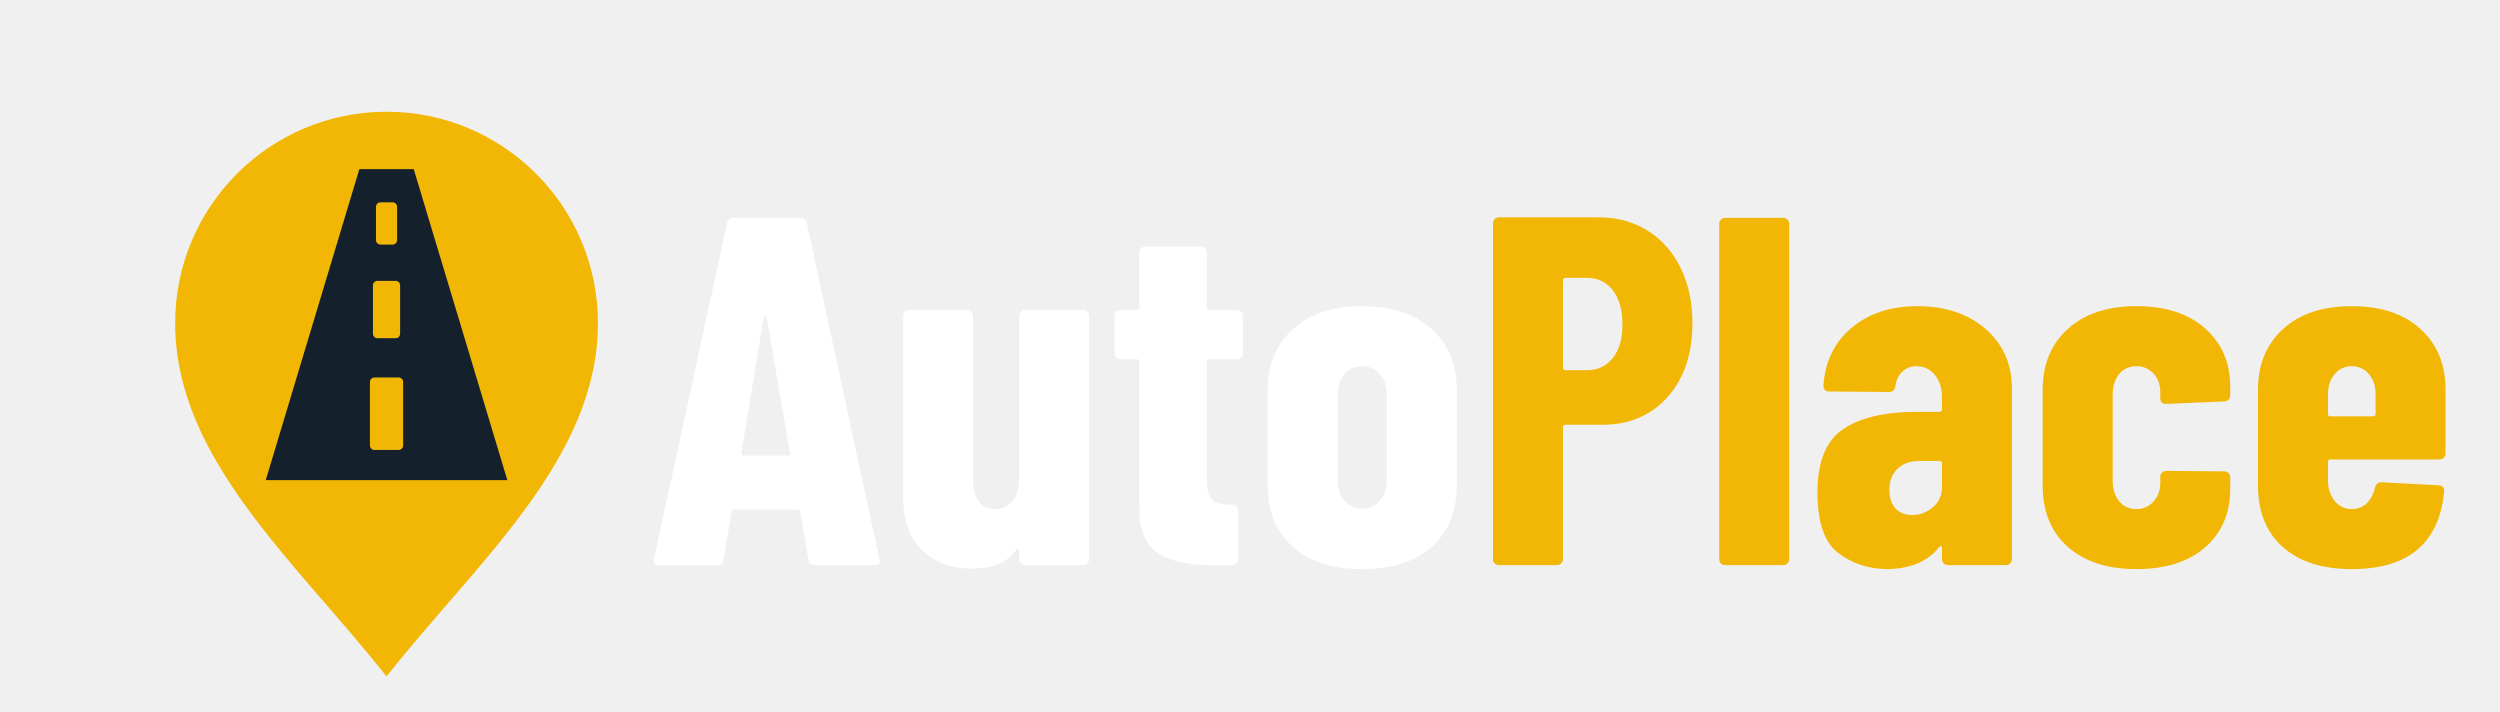
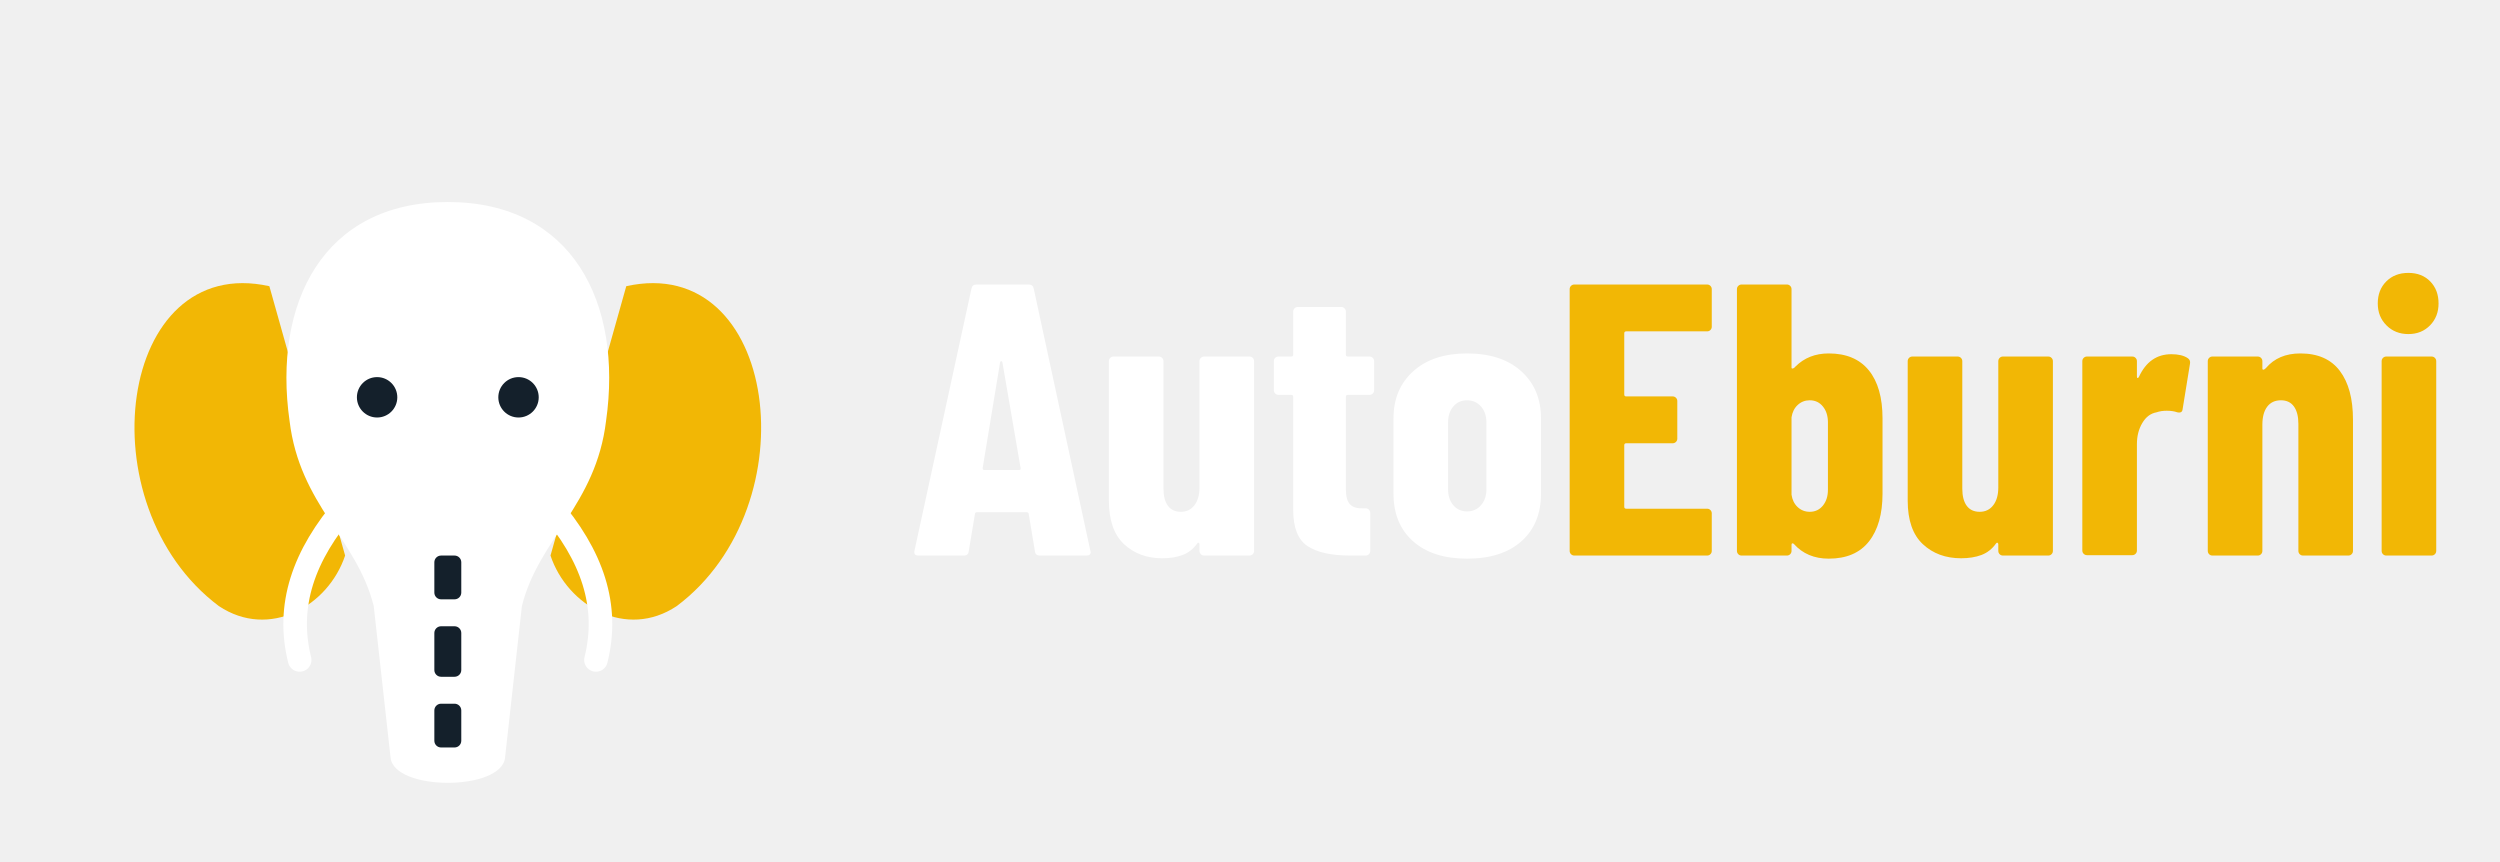
- <svg xmlns="http://www.w3.org/2000/svg" viewBox="0 0 1159 330">
-   <g transform="scale(0.7)">
-     <path d="M256 448C196 372 116 304 116 214a140 140 0 0 1 280 0c0 90-80 158-140 234z" fill="#f2b705" />
-     <path d="M176 318 238 112h36l62 206z" fill="#14202b" />
-     <g fill="#f2b705">
-       <rect x="249" y="134" width="14" height="28" rx="3" />
-       <rect x="247" y="186" width="18" height="38" rx="3" />
-       <rect x="245" y="250" width="22" height="48" rx="3" />
+ <svg xmlns="http://www.w3.org/2000/svg" viewBox="0 0 1485 512">
+   <g transform="translate(10 0)">
+     <path d="M150 170 C60 150 40 300 120 360 C150 380 185 360 195 330 Z" fill="#f2b705" />
+     <path d="M362 170 C452 150 472 300 392 360 C362 380 327 360 317 330 Z" fill="#f2b705" />
+     <path d="M256 120 C330 120 360 180 350 250 C344 300 310 320 300 360 L290 450 C288 470 224 470 222 450 L212 360 C202 320 168 300 162 250 C152 180 182 120 256 120 Z" fill="#ffffff" />
+     <g fill="#14202b">
+       <rect x="248" y="330" width="16" height="26" rx="4" />
+       <rect x="248" y="372" width="16" height="30" rx="4" />
+       <rect x="248" y="418" width="16" height="26" rx="4" />
    </g>
+     <circle cx="214" cy="236" r="12" fill="#14202b" />
+     <circle cx="298" cy="236" r="12" fill="#14202b" />
+     <path d="M196 300 C170 330 160 360 168 392" stroke="#ffffff" stroke-width="14" fill="none" stroke-linecap="round" />
+     <path d="M316 300 C342 330 352 360 344 392" stroke="#ffffff" stroke-width="14" fill="none" stroke-linecap="round" />
  </g>
-   <path d="M374.75 259.47 371.07 237.39Q371.07 236.24 369.69 236.24H340.48Q339.1 236.24 339.1 237.39L335.42 259.47Q335.19 262.0 332.43 262.0H305.52Q302.53 262.0 303.22 259.01L337.03 103.53Q337.49 101.0 340.02 101.0H371.07Q373.6 101.0 374.06 103.53L407.64 259.01L407.87 259.93Q407.87 262.0 405.34 262.0H377.74Q374.98 262.0 374.75 259.47ZM344.62 211.17H365.32Q366.47 211.17 366.24 210.02L355.43 147.23Q355.2 146.54 354.74 146.54Q354.28 146.54 354.05 147.23L343.7 210.02Q343.7 211.17 344.62 211.17Z M475.26 143.78H502.17Q503.32 143.78 504.125 144.585Q504.93 145.39 504.93 146.54V259.24Q504.93 260.39 504.125 261.195Q503.32 262.0 502.17 262.0H475.26Q474.11 262.0 473.305 261.195Q472.5 260.39 472.5 259.24V255.33Q472.5 254.64 472.04 254.41Q471.58 254.18 471.12 254.87Q467.67 259.7 462.495 261.655Q457.32 263.61 450.42 263.61Q436.62 263.61 427.65 255.215Q418.68 246.82 418.68 229.34V146.54Q418.68 145.39 419.485 144.585Q420.29 143.78 421.44 143.78H448.35Q449.5 143.78 450.305 144.585Q451.11 145.39 451.11 146.54V222.21Q451.11 228.88 453.755 232.445Q456.4 236.01 461.46 236.01Q466.52 236.01 469.51 232.1Q472.5 228.19 472.5 221.52V146.54Q472.5 145.39 473.305 144.585Q474.11 143.78 475.26 143.78Z M573.47 166.55H560.59Q559.44 166.55 559.44 167.7V222.44Q559.44 229.11 561.97 231.64Q564.5 234.17 569.56 233.94H571.17Q572.32 233.94 573.125 234.745Q573.93 235.55 573.93 236.7V259.24Q573.93 260.39 573.125 261.195Q572.32 262.0 571.17 262.0H561.97Q545.18 262.0 536.67 256.365Q528.16 250.73 528.16 234.86V167.7Q528.16 166.55 527.01 166.55H519.42Q518.27 166.55 517.465 165.745Q516.66 164.94 516.66 163.79V146.54Q516.66 145.39 517.465 144.585Q518.27 143.78 519.42 143.78H527.01Q528.16 143.78 528.16 142.63V117.1Q528.16 115.95 528.965 115.145Q529.77 114.34 530.92 114.34H556.68Q557.83 114.34 558.635 115.145Q559.44 115.95 559.44 117.1V142.63Q559.44 143.78 560.59 143.78H573.47Q574.62 143.78 575.425 144.585Q576.23 145.39 576.23 146.54V163.79Q576.23 164.94 575.425 165.745Q574.62 166.55 573.47 166.55Z M587.73 225.2V180.58Q587.73 163.1 599.46 152.52Q611.19 141.94 631.43 141.94Q651.9 141.94 663.63 152.52Q675.36 163.1 675.36 180.58V225.2Q675.36 243.14 663.745 253.49Q652.13 263.84 631.43 263.84Q610.96 263.84 599.345 253.49Q587.73 243.14 587.73 225.2ZM642.93 222.67V182.88Q642.93 177.13 639.71 173.45Q636.49 169.77 631.43 169.77Q626.37 169.77 623.265 173.45Q620.16 177.13 620.16 182.88V222.67Q620.16 228.42 623.265 232.1Q626.37 235.78 631.43 235.78Q636.49 235.78 639.71 232.1Q642.93 228.42 642.93 222.67Z" fill="#ffffff" />
-   <path d="M784.61 149.76Q784.61 171.15 773.11 184.03Q761.61 196.91 742.98 196.91H725.73Q724.58 196.91 724.58 198.06V259.24Q724.58 260.39 723.775 261.195Q722.97 262.0 721.82 262.0H694.91Q693.76 262.0 692.955 261.195Q692.15 260.39 692.15 259.24V103.53Q692.15 102.38 692.955 101.575Q693.76 100.77 694.91 100.77H741.37Q754.02 100.77 763.91 106.98Q773.8 113.19 779.205 124.345Q784.61 135.5 784.61 149.76ZM752.18 150.45Q752.18 140.33 747.695 134.58Q743.21 128.83 735.85 128.83H725.73Q724.58 128.83 724.58 129.98V170.46Q724.58 171.61 725.73 171.61H735.85Q743.21 171.61 747.695 165.975Q752.18 160.34 752.18 150.45Z M797.03 259.24V103.76Q797.03 102.61 797.835 101.805Q798.64 101.0 799.79 101.0H826.7Q827.85 101.0 828.655 101.805Q829.46 102.61 829.46 103.76V259.24Q829.46 260.39 828.655 261.195Q827.85 262.0 826.7 262.0H799.79Q798.64 262.0 797.835 261.195Q797.03 260.39 797.03 259.24Z M932.73 180.35V259.24Q932.73 260.39 931.925 261.195Q931.12 262.0 929.97 262.0H903.06Q901.91 262.0 901.105 261.195Q900.3 260.39 900.3 259.24V254.18Q900.3 253.49 899.84 253.26Q899.38 253.03 898.92 253.72Q891.33 263.38 875.46 263.84Q862.12 263.84 852.345 256.48Q842.57 249.12 842.57 228.42Q842.57 207.03 854.415 198.98Q866.26 190.93 888.57 190.93H899.15Q900.3 190.93 900.3 189.78V184.03Q900.3 177.82 896.965 173.795Q893.63 169.77 888.57 169.77Q884.66 169.77 882.015 172.185Q879.37 174.6 878.68 178.97Q878.45 181.73 875.69 181.73L848.09 181.5Q845.33 181.5 845.33 178.74Q846.48 161.95 858.44 151.945Q870.4 141.94 888.8 141.94Q908.35 141.94 920.54 152.52Q932.73 163.1 932.73 180.35ZM900.3 225.66V214.85Q900.3 213.7 899.15 213.7H889.72Q883.51 213.7 879.715 217.265Q875.92 220.83 875.92 227.04Q875.92 232.79 878.795 235.78Q881.67 238.77 886.5 238.77Q891.79 238.77 896.045 235.205Q900.3 231.64 900.3 225.66Z M946.99 225.2V180.58Q946.99 163.1 958.605 152.52Q970.22 141.94 990.46 141.94Q1010.7 141.94 1022.315 152.29Q1033.93 162.64 1033.93 179.2V183.34Q1033.93 184.49 1033.125 185.295Q1032.32 186.1 1031.17 186.1L1004.26 187.25Q1001.5 187.25 1001.5 184.49V181.73Q1001.5 176.67 998.395 173.22Q995.29 169.77 990.46 169.77Q985.4 169.77 982.41 173.45Q979.42 177.13 979.42 183.11V222.67Q979.42 228.65 982.41 232.33Q985.4 236.01 990.46 236.01Q995.29 236.01 998.395 232.445Q1001.5 228.88 1001.5 224.05V221.06Q1001.5 219.91 1002.305 219.105Q1003.11 218.3 1004.26 218.3L1031.17 218.53Q1032.32 218.53 1033.125 219.335Q1033.93 220.14 1033.93 221.29V226.58Q1033.93 243.6 1022.315 253.72Q1010.7 263.84 990.46 263.84Q970.22 263.84 958.605 253.49Q946.99 243.14 946.99 225.2Z M1130.99 213.01H1080.39Q1079.24 213.01 1079.24 214.16V222.67Q1079.24 228.42 1082.345 232.215Q1085.45 236.01 1090.28 236.01Q1094.65 236.01 1097.41 233.135Q1100.17 230.26 1101.09 225.89Q1101.78 223.59 1104.08 223.59L1130.53 224.97Q1131.68 224.97 1132.485 225.775Q1133.29 226.58 1133.06 227.96Q1131.45 245.67 1120.755 254.755Q1110.06 263.84 1090.28 263.84Q1069.81 263.84 1058.31 253.605Q1046.81 243.37 1046.81 225.2V180.58Q1046.81 163.1 1058.425 152.52Q1070.04 141.94 1090.28 141.94Q1110.52 141.94 1122.135 152.52Q1133.75 163.1 1133.75 180.58V210.25Q1133.75 211.4 1132.945 212.205Q1132.14 213.01 1130.99 213.01ZM1079.24 182.88V191.85Q1079.24 193.0 1080.39 193.0H1100.17Q1101.32 193.0 1101.32 191.85V182.88Q1101.32 177.13 1098.215 173.45Q1095.11 169.77 1090.28 169.77Q1085.45 169.77 1082.345 173.45Q1079.24 177.13 1079.24 182.88Z" fill="#f2b705" />
+   <path d="M614.75 327.47 611.07 305.39Q611.07 304.24 609.69 304.24H580.48Q579.1 304.24 579.1 305.39L575.42 327.47Q575.19 330.0 572.43 330.0H545.52Q542.53 330.0 543.22 327.01L577.03 171.53Q577.49 169.0 580.02 169.0H611.07Q613.6 169.0 614.06 171.53L647.64 327.01L647.87 327.93Q647.87 330.0 645.34 330.0H617.74Q614.98 330.0 614.75 327.47ZM584.62 279.17H605.32Q606.47 279.17 606.24 278.02L595.43 215.23Q595.2 214.54 594.74 214.54Q594.28 214.54 594.05 215.23L583.7 278.02Q583.7 279.17 584.62 279.17Z M715.26 211.78H742.17Q743.32 211.78 744.125 212.585Q744.93 213.39 744.93 214.54V327.24Q744.93 328.39 744.125 329.195Q743.32 330.0 742.17 330.0H715.26Q714.11 330.0 713.305 329.195Q712.5 328.39 712.5 327.24V323.33Q712.5 322.64 712.04 322.41Q711.58 322.18 711.12 322.87Q707.67 327.7 702.495 329.655Q697.32 331.61 690.42 331.61Q676.62 331.61 667.65 323.215Q658.68 314.82 658.68 297.34V214.54Q658.68 213.39 659.485 212.585Q660.29 211.78 661.44 211.78H688.35Q689.5 211.78 690.305 212.585Q691.11 213.39 691.11 214.54V290.21Q691.11 296.88 693.755 300.445Q696.4 304.01 701.46 304.01Q706.52 304.01 709.51 300.1Q712.5 296.19 712.5 289.52V214.54Q712.5 213.39 713.305 212.585Q714.11 211.78 715.26 211.78Z M813.47 234.55H800.59Q799.44 234.55 799.44 235.7V290.44Q799.44 297.11 801.97 299.64Q804.5 302.17 809.56 301.94H811.17Q812.32 301.94 813.125 302.745Q813.93 303.55 813.93 304.7V327.24Q813.93 328.39 813.125 329.195Q812.32 330.0 811.17 330.0H801.97Q785.18 330.0 776.67 324.365Q768.16 318.73 768.16 302.86V235.7Q768.16 234.55 767.01 234.55H759.42Q758.27 234.55 757.465 233.745Q756.66 232.94 756.66 231.79V214.54Q756.66 213.39 757.465 212.585Q758.27 211.78 759.42 211.78H767.01Q768.16 211.78 768.16 210.63V185.1Q768.16 183.95 768.965 183.145Q769.77 182.34 770.92 182.34H796.68Q797.83 182.34 798.635 183.145Q799.44 183.95 799.44 185.1V210.63Q799.44 211.78 800.59 211.78H813.47Q814.62 211.78 815.425 212.585Q816.23 213.39 816.23 214.54V231.79Q816.23 232.94 815.425 233.745Q814.62 234.55 813.47 234.55Z M827.73 293.2V248.58Q827.73 231.1 839.46 220.52Q851.19 209.94 871.43 209.94Q891.9 209.94 903.63 220.52Q915.36 231.1 915.36 248.58V293.2Q915.36 311.14 903.745 321.49Q892.13 331.84 871.43 331.84Q850.96 331.84 839.345 321.49Q827.73 311.14 827.73 293.2ZM882.93 290.67V250.88Q882.93 245.13 879.71 241.45Q876.49 237.77 871.43 237.77Q866.37 237.77 863.265 241.45Q860.16 245.13 860.16 250.88V290.67Q860.16 296.42 863.265 300.1Q866.37 303.78 871.43 303.78Q876.49 303.78 879.71 300.1Q882.93 296.42 882.93 290.67Z" fill="#ffffff" />
+   <path d="M1014.03 196.83H965.96Q964.81 196.83 964.81 197.98V234.32Q964.81 235.47 965.96 235.47H993.56Q994.71 235.47 995.515 236.275Q996.32 237.08 996.32 238.23V260.54Q996.32 261.69 995.515 262.495Q994.71 263.3 993.56 263.3H965.96Q964.81 263.3 964.81 264.45V301.02Q964.81 302.17 965.96 302.17H1014.03Q1015.18 302.17 1015.985 302.975Q1016.79 303.78 1016.79 304.93V327.24Q1016.79 328.39 1015.985 329.195Q1015.18 330.0 1014.03 330.0H935.14Q933.99 330.0 933.185 329.195Q932.38 328.39 932.38 327.24V171.76Q932.38 170.61 933.185 169.805Q933.99 169.0 935.14 169.0H1014.03Q1015.18 169.0 1015.985 169.805Q1016.79 170.61 1016.79 171.76V194.07Q1016.79 195.22 1015.985 196.025Q1015.18 196.83 1014.03 196.83Z M1118.22 248.58V293.2Q1118.22 311.37 1110.17 321.605Q1102.12 331.84 1086.25 331.84Q1073.37 331.84 1065.55 323.1Q1065.09 322.64 1064.63 322.755Q1064.17 322.87 1064.17 323.56V327.24Q1064.17 328.39 1063.365 329.195Q1062.56 330.0 1061.41 330.0H1034.5Q1033.35 330.0 1032.545 329.195Q1031.74 328.39 1031.74 327.24V171.76Q1031.74 170.61 1032.545 169.805Q1033.35 169.0 1034.5 169.0H1061.41Q1062.56 169.0 1063.365 169.805Q1064.17 170.61 1064.17 171.76V218.45Q1064.17 218.91 1064.63 218.91Q1065.55 218.91 1066.47 217.76Q1074.29 209.94 1086.25 209.94Q1101.89 209.94 1110.055 219.945Q1118.22 229.95 1118.22 248.58ZM1074.98 237.77Q1070.84 237.77 1067.85 240.53Q1064.86 243.29 1064.17 247.89V293.89Q1064.86 298.49 1067.85 301.25Q1070.84 304.01 1074.98 304.01Q1079.81 304.01 1082.8 300.33Q1085.79 296.65 1085.79 290.9V250.88Q1085.79 245.13 1082.8 241.45Q1079.81 237.77 1074.98 237.77Z M1189.75 211.78H1216.66Q1217.81 211.78 1218.615 212.585Q1219.42 213.39 1219.42 214.54V327.24Q1219.42 328.39 1218.615 329.195Q1217.81 330.0 1216.66 330.0H1189.75Q1188.6 330.0 1187.795 329.195Q1186.99 328.39 1186.99 327.24V323.33Q1186.99 322.64 1186.53 322.41Q1186.07 322.18 1185.61 322.87Q1182.16 327.7 1176.985 329.655Q1171.81 331.61 1164.91 331.61Q1151.11 331.61 1142.14 323.215Q1133.17 314.82 1133.17 297.34V214.54Q1133.17 213.39 1133.975 212.585Q1134.78 211.78 1135.93 211.78H1162.84Q1163.99 211.78 1164.795 212.585Q1165.6 213.39 1165.6 214.54V290.21Q1165.6 296.88 1168.245 300.445Q1170.89 304.01 1175.95 304.01Q1181.01 304.01 1184 300.1Q1186.99 296.19 1186.99 289.52V214.54Q1186.99 213.39 1187.795 212.585Q1188.6 211.78 1189.75 211.78Z M1299.46 212.7Q1301.3 213.85 1300.84 216.15L1296.47 243.06Q1296.24 245.59 1293.25 244.9Q1290.72 243.98 1287.04 243.98Q1283.59 243.98 1281.06 244.9Q1275.77 245.82 1272.55 251.225Q1269.33 256.63 1269.33 263.76V327.01Q1269.33 328.16 1268.525 328.965Q1267.72 329.77 1266.57 329.77H1239.66Q1238.51 329.77 1237.705 328.965Q1236.9 328.16 1236.9 327.01V214.54Q1236.9 213.39 1237.705 212.585Q1238.51 211.78 1239.66 211.78H1266.57Q1267.72 211.78 1268.525 212.585Q1269.33 213.39 1269.33 214.54V223.51Q1269.33 224.43 1269.675 224.545Q1270.02 224.66 1270.48 223.97Q1276.69 210.4 1289.8 210.4Q1296.01 210.4 1299.46 212.7Z M1397.67 249.27V327.24Q1397.67 328.39 1396.865 329.195Q1396.06 330.0 1394.91 330.0H1368.0Q1366.85 330.0 1366.045 329.195Q1365.24 328.39 1365.24 327.24V251.8Q1365.24 245.13 1362.595 241.45Q1359.95 237.77 1354.89 237.77Q1349.6 237.77 1346.725 241.565Q1343.85 245.36 1343.85 252.26V327.24Q1343.85 328.39 1343.045 329.195Q1342.24 330.0 1341.09 330.0H1314.18Q1313.03 330.0 1312.225 329.195Q1311.42 328.39 1311.42 327.24V214.54Q1311.42 213.39 1312.225 212.585Q1313.03 211.78 1314.18 211.78H1341.09Q1342.24 211.78 1343.045 212.585Q1343.85 213.39 1343.85 214.54V218.91Q1343.85 219.6 1344.425 219.6Q1345.0 219.6 1345.92 218.68Q1353.28 209.94 1366.39 209.94Q1382.03 209.94 1389.85 220.29Q1397.67 230.64 1397.67 249.27Z M1412.39 180.27Q1412.39 172.22 1417.45 167.16Q1422.51 162.1 1430.56 162.1Q1438.61 162.1 1443.555 167.16Q1448.5 172.22 1448.5 180.27Q1448.5 188.09 1443.44 193.265Q1438.38 198.44 1430.56 198.44Q1422.74 198.44 1417.565 193.265Q1412.39 188.09 1412.39 180.27ZM1414.69 327.24V214.54Q1414.69 213.39 1415.495 212.585Q1416.3 211.78 1417.45 211.78H1444.36Q1445.51 211.78 1446.315 212.585Q1447.12 213.39 1447.12 214.54V327.24Q1447.12 328.39 1446.315 329.195Q1445.51 330.0 1444.36 330.0H1417.45Q1416.3 330.0 1415.495 329.195Q1414.69 328.39 1414.69 327.24Z" fill="#f2b705" />
</svg>
